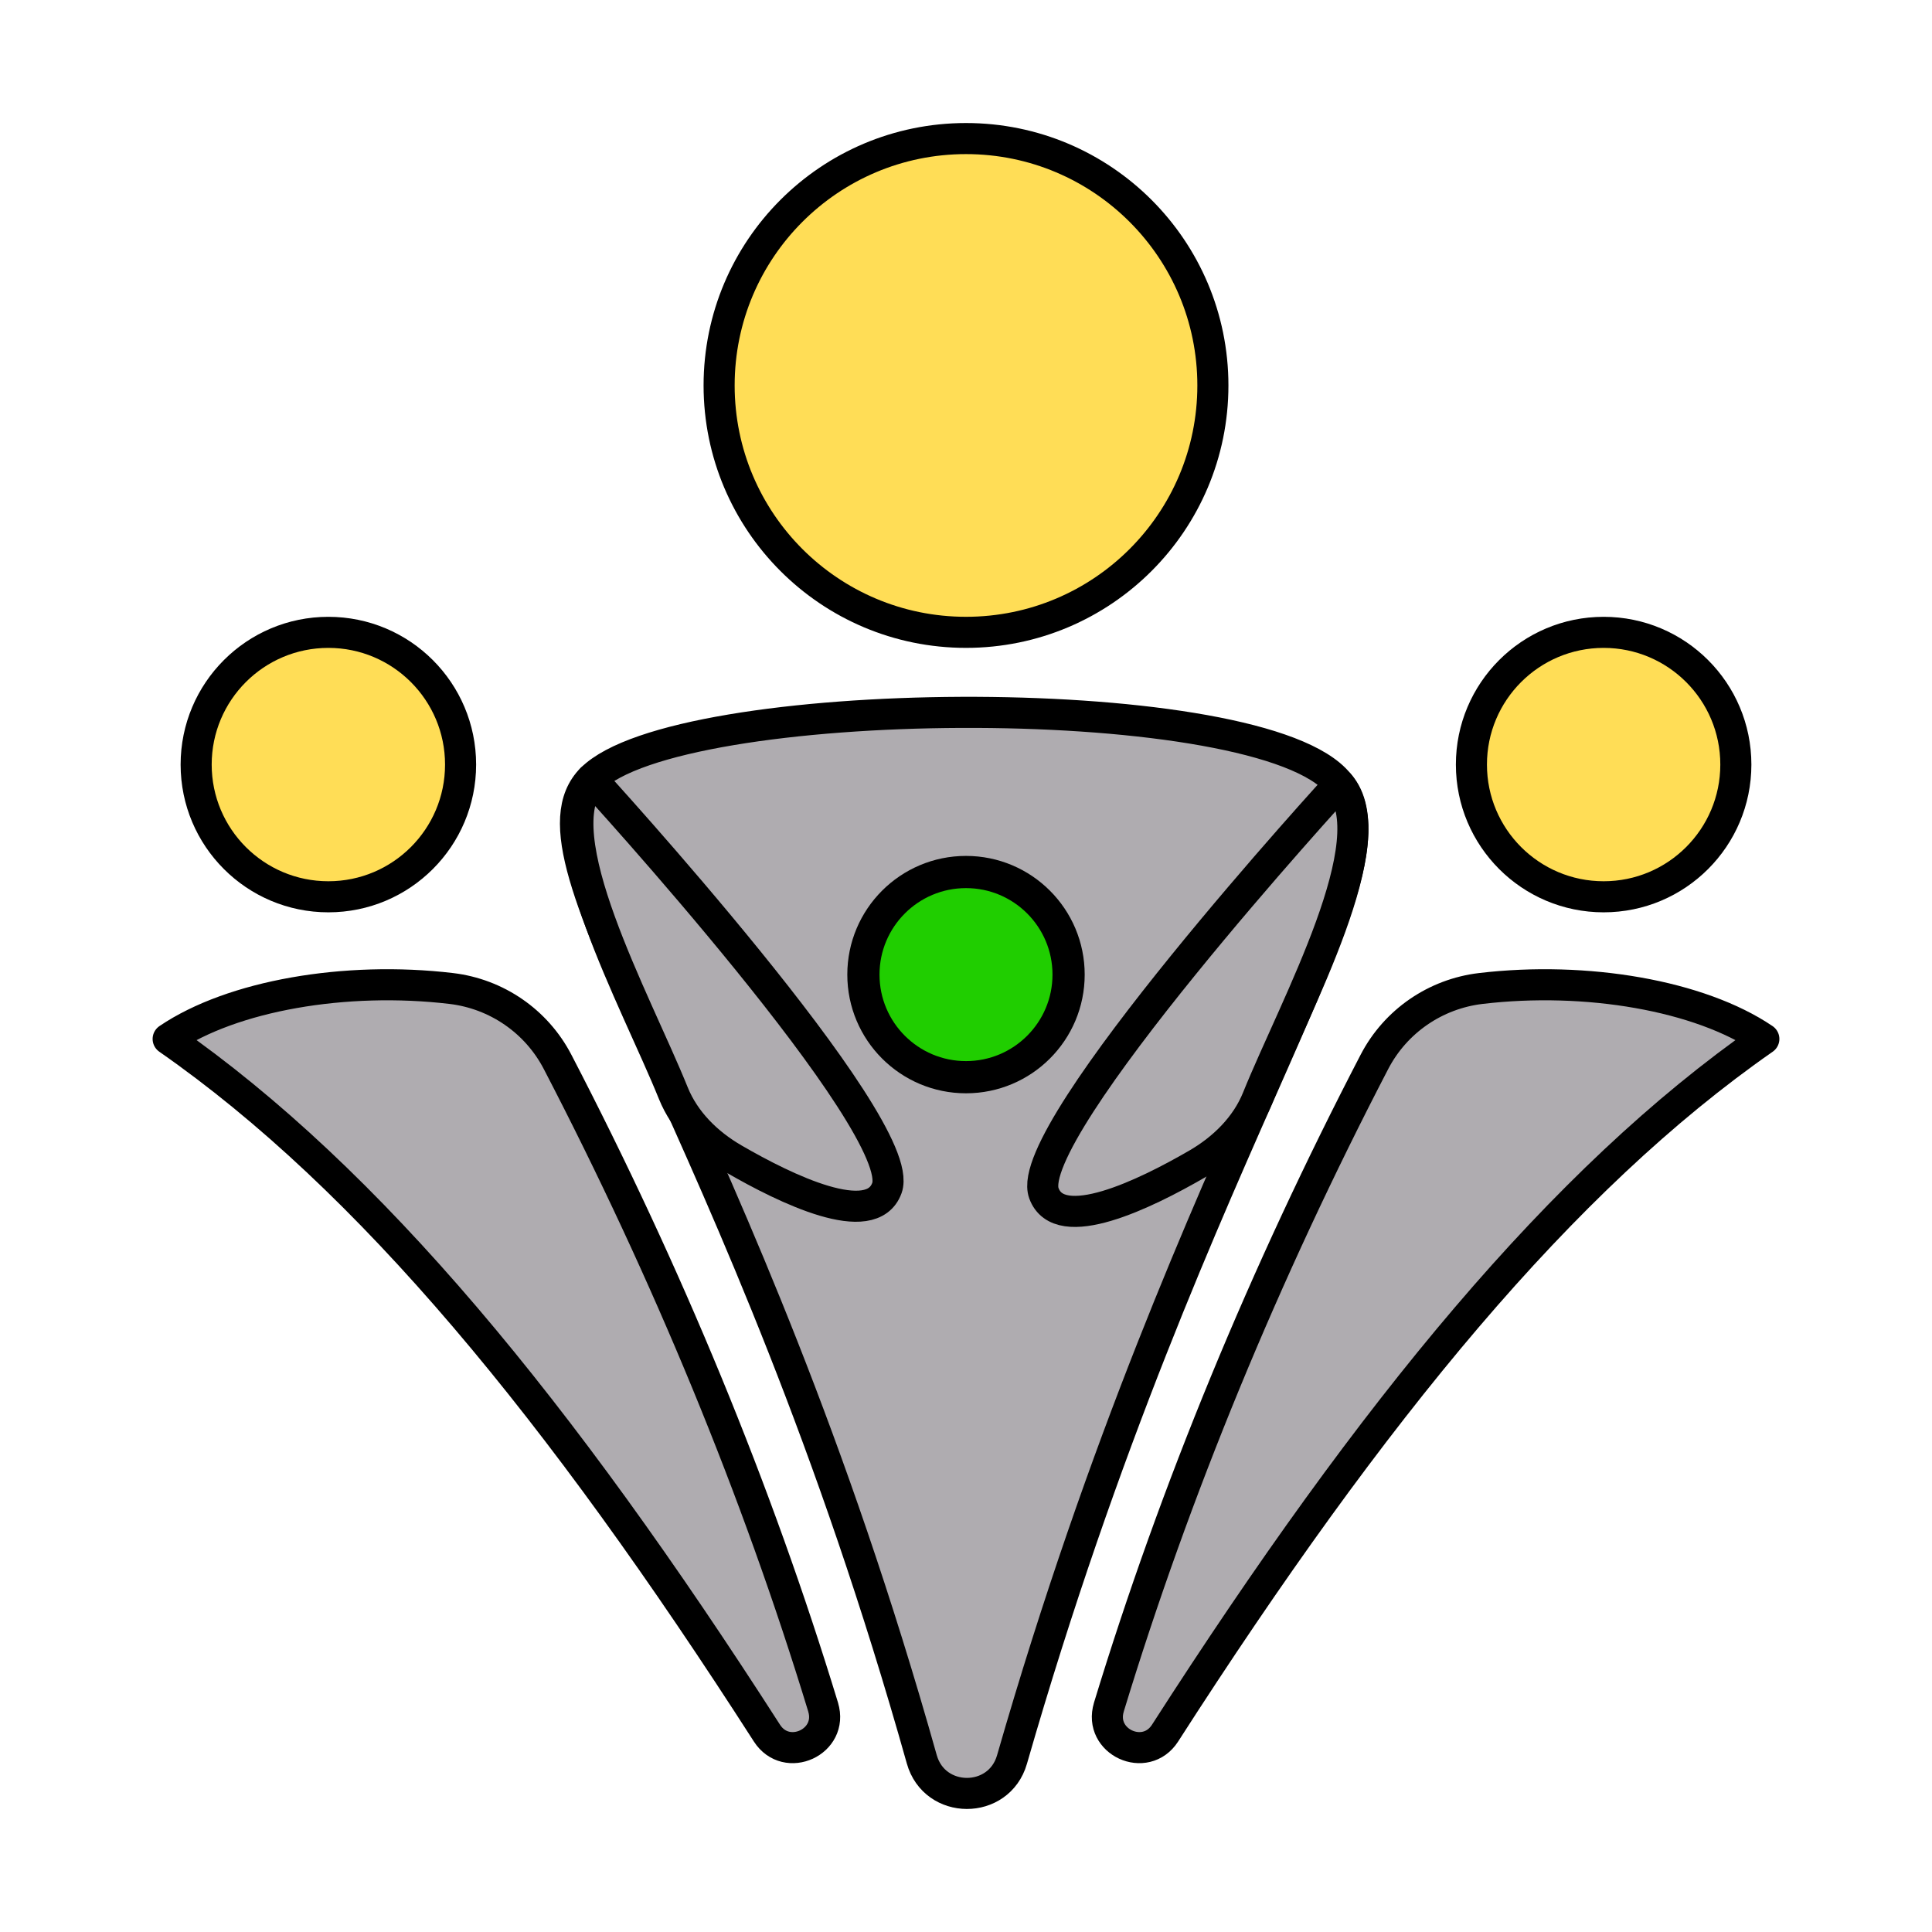
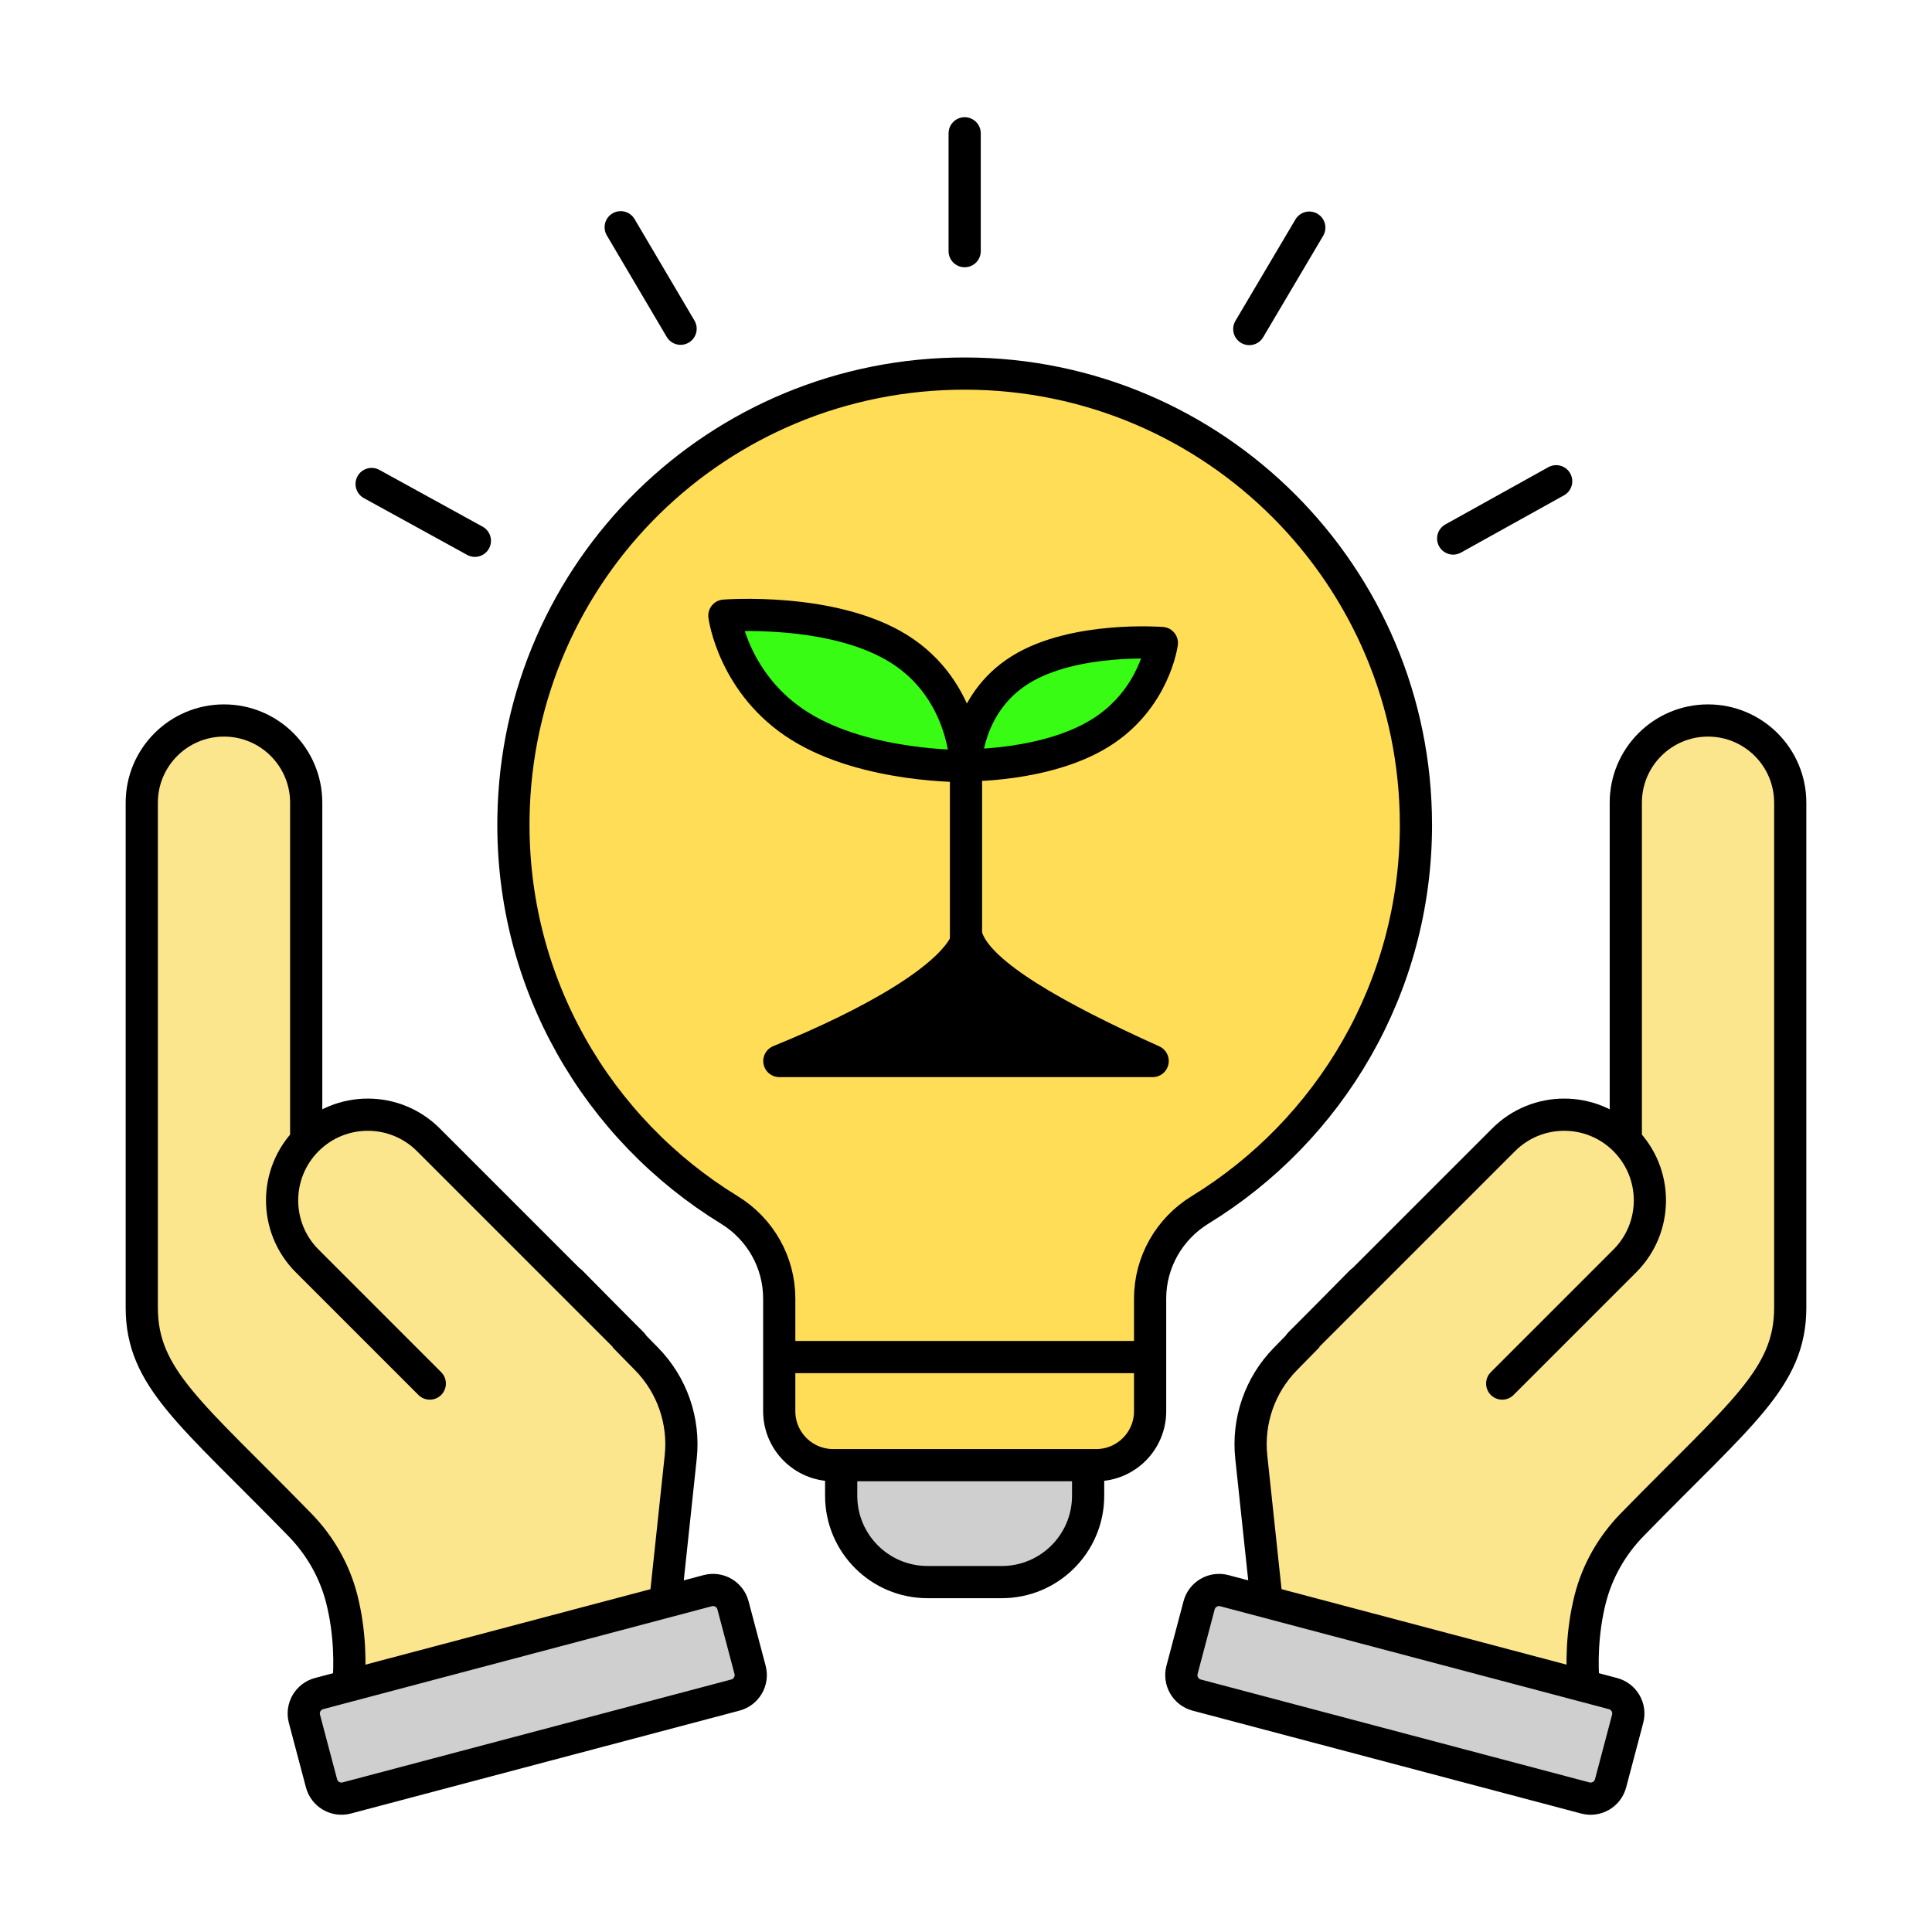
<svg xmlns="http://www.w3.org/2000/svg" id="Layer_1" data-name="Layer 1" viewBox="0 0 1080 1080">
  <defs>
    <style>
      .cls-1 {
-         fill: #20ce00;
+         fill: none;
+       }
+ 
+       .cls-1, .cls-2, .cls-3, .cls-4, .cls-5, .cls-6, .cls-7 {
+         stroke: #000;
+         stroke-linecap: round;
+         stroke-linejoin: round;
        stroke-width: 18px;
      }

-       .cls-1, .cls-2, .cls-3 {
-         stroke: #000;
-         stroke-linecap: round;
-         stroke-linejoin: round;
+       .cls-2 {
+         fill: #cfcfcf;
      }

-       .cls-2 {
+       .cls-3 {
+         fill: #fce68d;
+       }
+ 
+       .cls-4 {
+         fill: #38fc14;
+       }
+ 
+       .cls-5 {
        fill: #ffdd56;
      }

-       .cls-2, .cls-3 {
-         stroke-width: 17.37px;
+       .cls-6 {
+         fill: #afacb0;
      }

-       .cls-3 {
-         fill: #afacb0;
+       .cls-7 {
+         fill: #000;
      }
    </style>
  </defs>
  <g>
-     <path class="cls-3" d="M330.71,435.45c48.07-48.07,364.07-51.21,415.28,0,47.21,47.21-77.67,191.6-180.28,548.15-7.29,25.33-43.29,25.23-50.43-.15-100.7-357.95-228.89-503.69-184.57-548.01Z" />
    <g>
-       <path class="cls-3" d="M619.85,954.33c36.98-121.35,87.13-242.65,148.46-360.74,11.78-22.68,34.06-38.01,59.44-41.02,59.11-7,122.41,3.94,158.25,28.21-112.61,78.46-218.47,206.96-334.71,388.02-10.95,17.06-37.33,4.92-31.42-14.48Z" />
-       <path class="cls-3" d="M460.15,954.33c-36.98-121.35-87.13-242.65-148.46-360.74-11.78-22.68-34.06-38.01-59.44-41.02-59.11-7-122.41,3.94-158.25,28.21,112.61,78.46,218.47,206.96,334.71,388.02,10.95,17.06,37.33,4.92,31.42-14.48Z" />
+       <path class="cls-3" d="M194.65,943.22c1.26-12.41,1.07-31.03-3.6-49.39-3.97-15.63-12.13-29.88-23.38-41.42-60.87-62.43-88.42-81.95-88.42-121.44v-282.25c0-25.38,20.58-45.96,45.96-45.96h0c25.38,0,45.96,20.58,45.96,45.96v227.17s148.09,40.78,148.09,40.78l42.19,43c14.23,14.5,21.23,34.61,19.08,54.81l-8.67,81.42-177.19,47.32Z" />
+       <path class="cls-3" d="M240.26,773.42l-68.53-68.53c-18.71-18.71-18.71-49.03,0-67.74h0c18.71-18.71,49.03-18.71,67.74,0l113.81,113.81" />
+       <rect class="cls-2" x="170.81" y="916.96" width="247.82" height="60.37" rx="11.54" ry="11.54" transform="translate(-232.59 106.97) rotate(-14.83)" />
+     </g>
+     <g>
+       <path class="cls-3" d="M885.35,943.22c-1.26-12.41-1.07-31.03,3.6-49.39,3.97-15.63,12.13-29.88,23.38-41.42,60.87-62.43,88.42-81.95,88.42-121.44v-282.25c0-25.38-20.58-45.96-45.96-45.96h0c-25.38,0-45.96,20.58-45.96,45.96v227.17s-148.09,40.78-148.09,40.78l-42.19,43c-14.23,14.5-21.23,34.61-19.08,54.81l8.67,81.42,177.19,47.32Z" />
+       <path class="cls-3" d="M839.74,773.42l68.53-68.53c18.71-18.71,18.71-49.03,0-67.74h0c-18.71-18.71-49.03-18.71-67.74,0l-113.81,113.81" />
+       <rect class="cls-2" x="661.37" y="916.96" width="247.82" height="60.37" rx="11.54" ry="11.54" transform="translate(1302.01 2063.73) rotate(-165.17)" />
    </g>
  </g>
-   <circle class="cls-2" cx="540" cy="215.47" r="138.01" />
-   <circle class="cls-1" cx="540" cy="544.81" r="57.35" />
-   <circle class="cls-2" cx="896.44" cy="427.4" r="73.91" />
-   <circle class="cls-2" cx="183.56" cy="427.4" r="73.91" />
-   <path class="cls-3" d="M330.71,435.45s177.65,193.91,165.08,228.65c-8.62,23.84-56.48.62-85.64-16.29-14.72-8.54-27.39-20.96-33.76-36.73-21.02-52.01-72.76-145.06-45.68-175.63Z" />
-   <path class="cls-3" d="M748.61,438.34s-177.65,193.91-165.08,228.65c8.62,23.84,56.48.62,85.64-16.29,14.72-8.54,27.39-20.96,33.76-36.73,21.02-52.01,72.76-145.06,45.68-175.63Z" />
+   <path class="cls-2" d="M470.23,777.93h138.04v58.21c0,26.63-21.62,48.26-48.26,48.26h-41.53c-26.63,0-48.26-21.62-48.26-48.26v-58.21h0Z" />
+   <path class="cls-5" d="M791.51,461.08c0-139.13-112.64-251.96-251.71-252.25-138.42-.29-250.62,109.84-252.77,248.24-1.44,92.77,47.21,174.29,120.66,219.28,17.27,10.58,27.91,29.27,27.91,49.52v63c0,16.66,13.51,30.17,30.17,30.17h146.98c16.66,0,30.17-13.51,30.17-30.17v-63c0-20.29,10.69-38.97,27.99-49.57,72.34-44.35,120.61-124.15,120.61-215.22Z" />
+   <line class="cls-6" x1="436.4" y1="758.61" x2="642.1" y2="758.61" />
+   <g>
+     <line class="cls-1" x1="539.25" y1="74.52" x2="539.25" y2="140.4" />
+     <line class="cls-1" x1="731.9" y1="127.25" x2="698.36" y2="183.94" />
+     <line class="cls-1" x1="869.91" y1="269.02" x2="812.33" y2="301.03" />
+     <line class="cls-1" x1="346.97" y1="127.03" x2="380.45" y2="183.76" />
+     <line class="cls-1" x1="207.74" y1="270.56" x2="265.46" y2="302.3" />
+   </g>
+   <g>
+     <line class="cls-1" x1="540" y1="428.23" x2="540" y2="588.57" />
+     <path class="cls-4" d="M404.93,344.15s4.99,38.64,42.29,61.86c37.3,23.22,92.78,22.22,92.78,22.22,0,0-.35-42.4-37.65-65.62-37.3-23.22-97.42-18.46-97.42-18.46Z" />
+     <path class="cls-4" d="M649.49,359.44s-4.06,31.41-34.37,50.28c-30.31,18.87-75.4,18.06-75.4,18.06,0,0,.29-34.46,30.6-53.33,30.31-18.87,79.17-15,79.17-15Z" />
+     <path class="cls-7" d="M435.66,593.12h208.68c-55.22-24.9-96.13-48.27-103.54-68.07-8.31,21.45-53.25,46.98-105.14,68.07Z" />
+   </g>
</svg>
